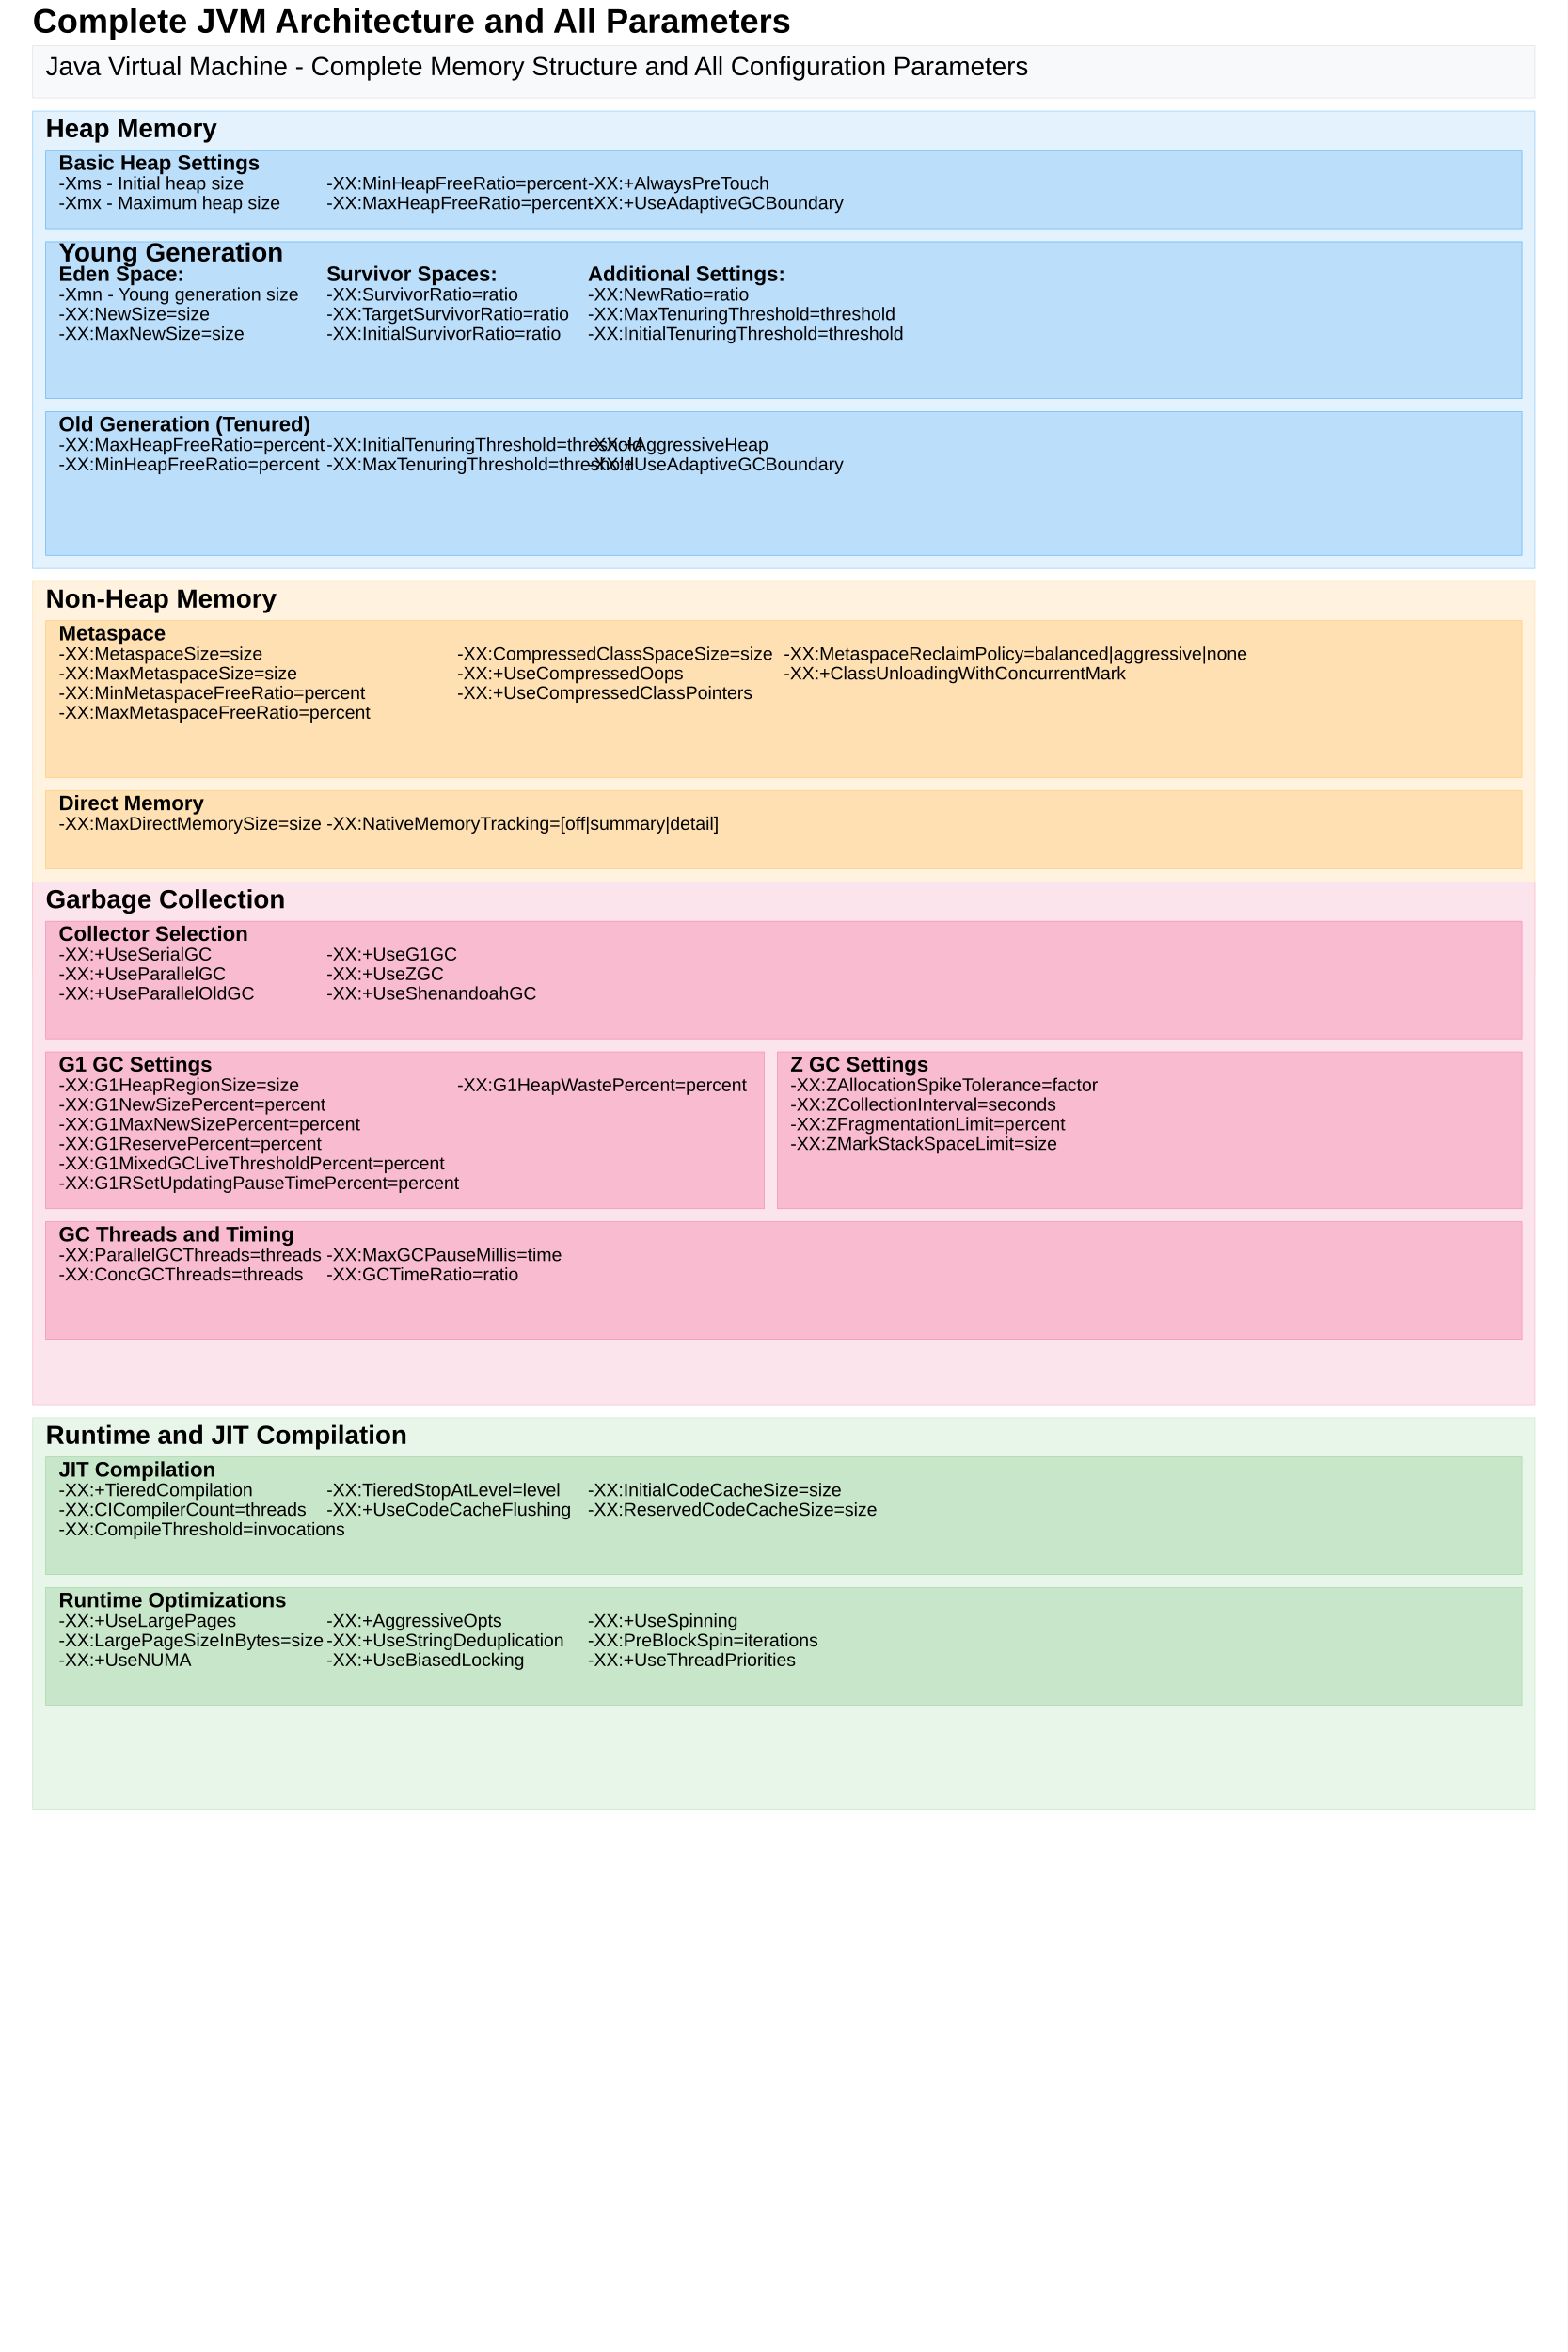
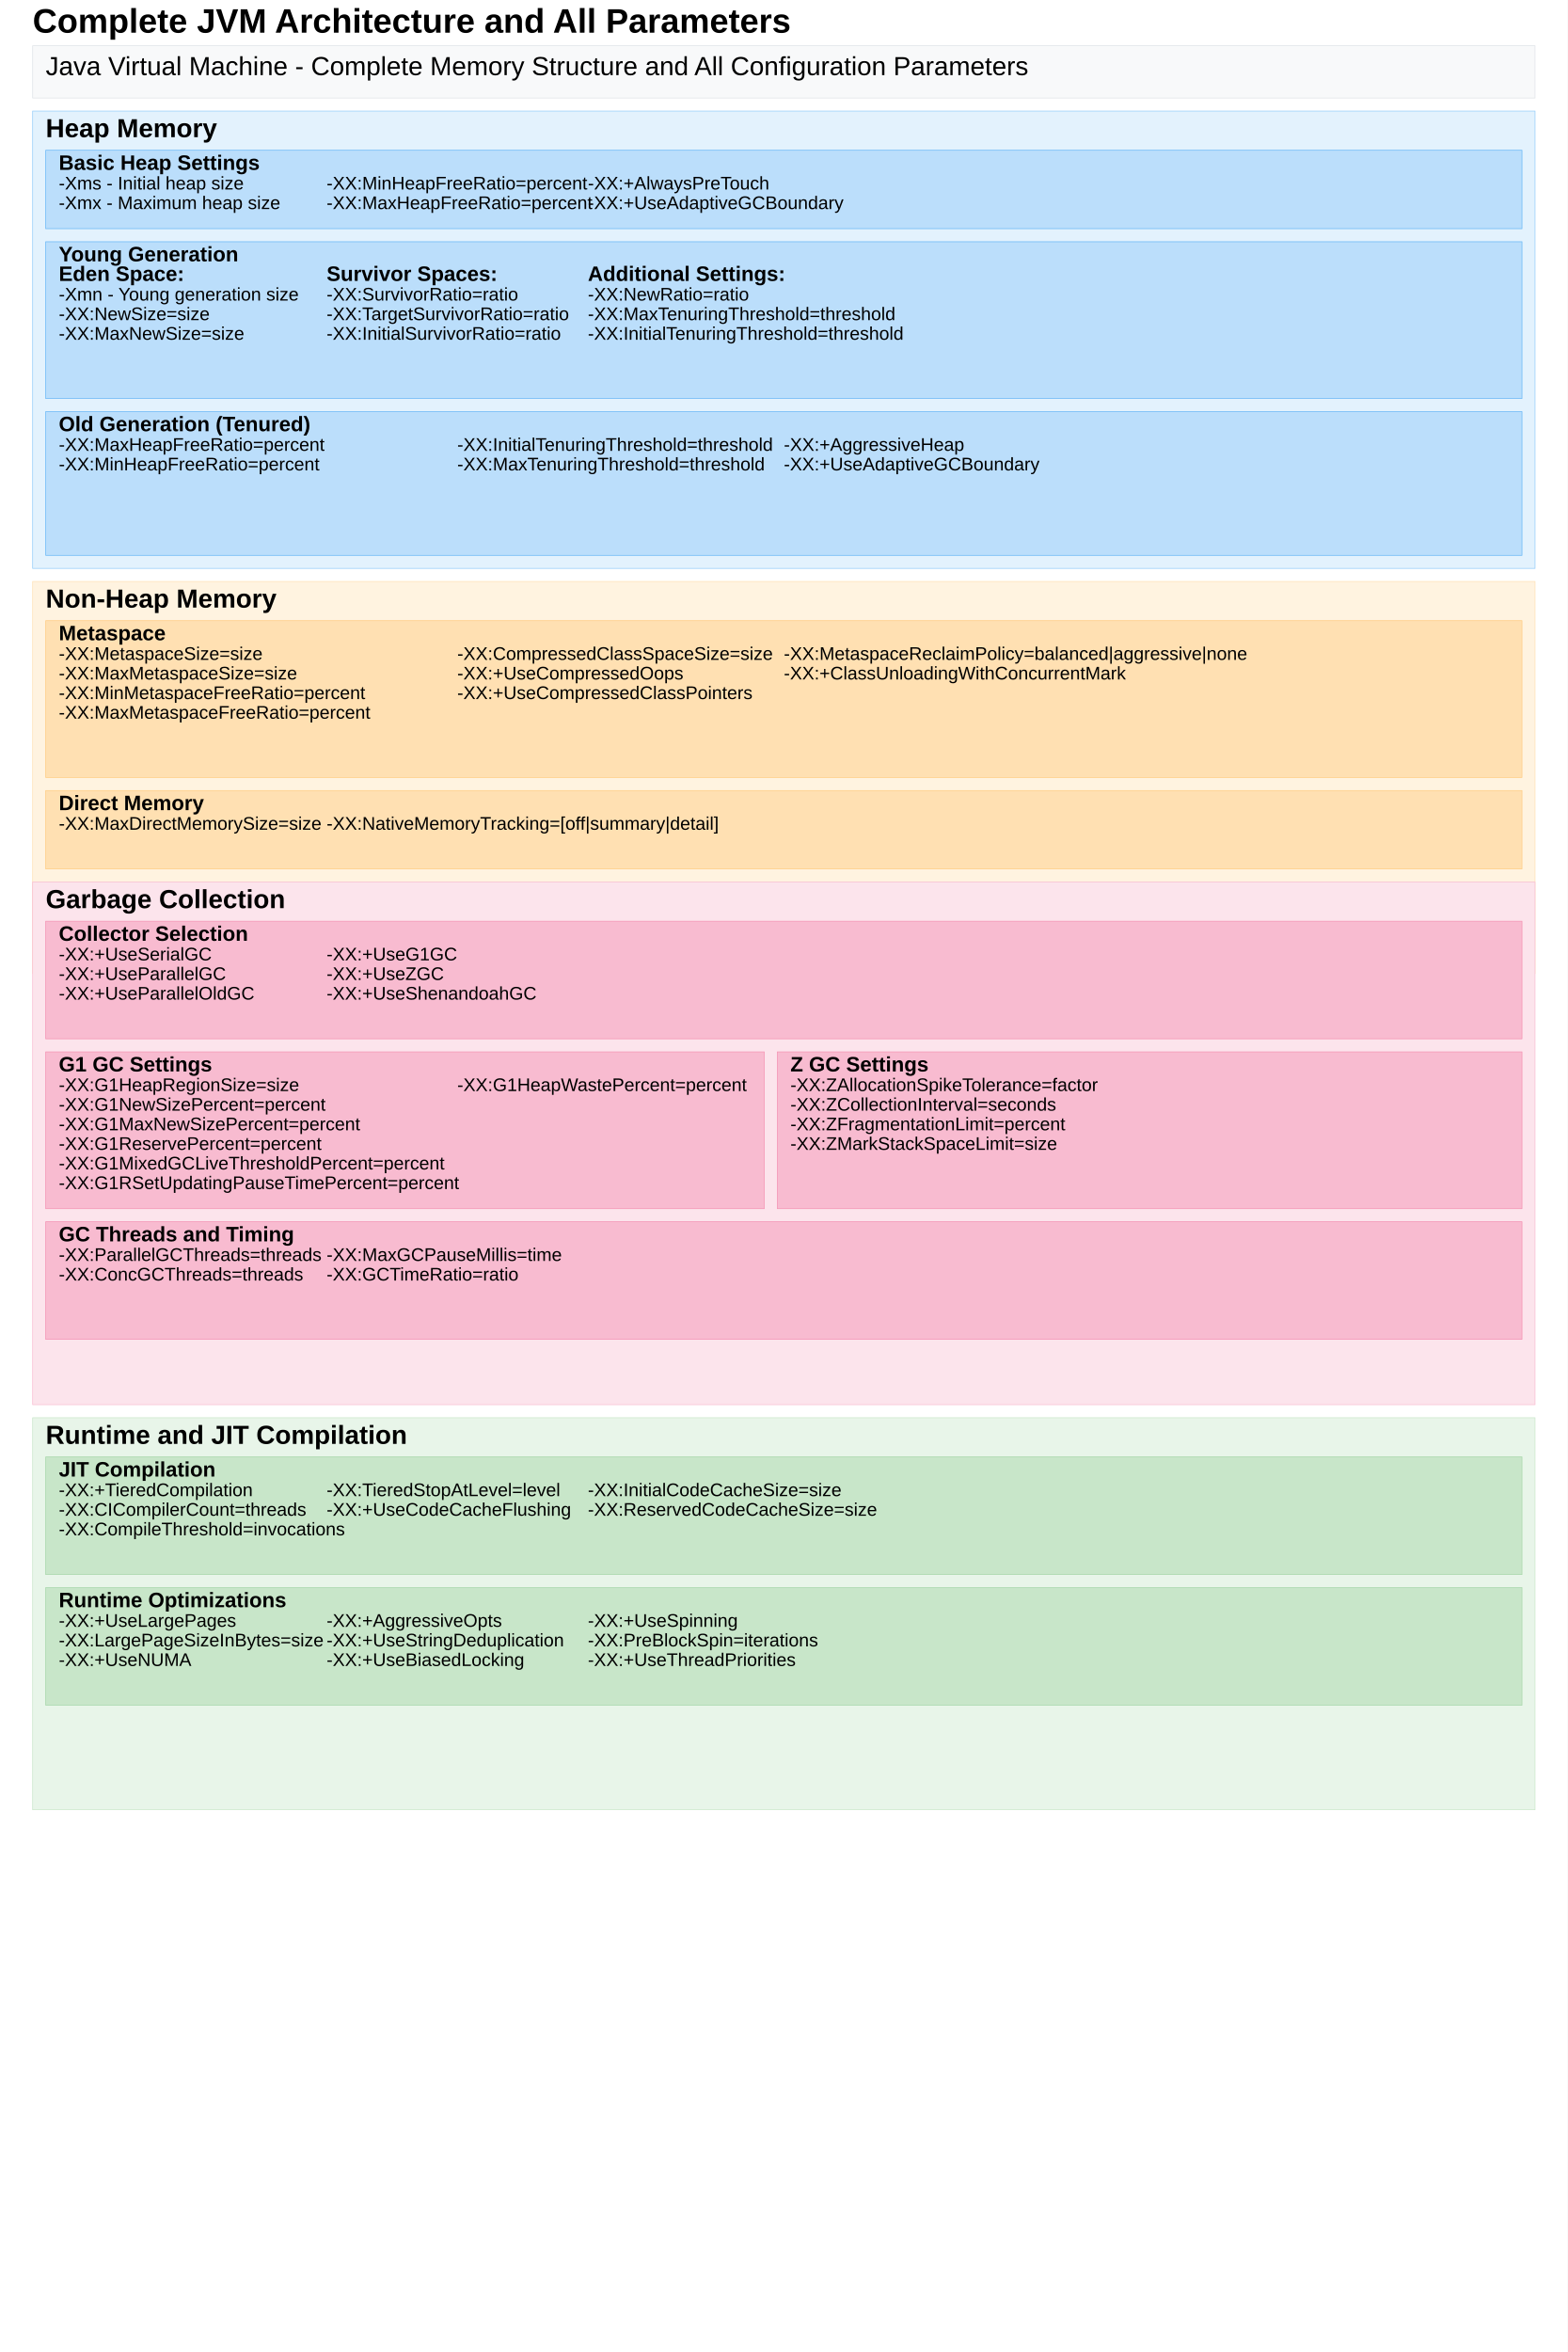
<svg xmlns="http://www.w3.org/2000/svg" viewBox="0 0 2400 3600">
  <rect x="0" y="0" width="2400" height="3600" fill="white" />
  <text x="50" y="50" font-family="Arial" font-size="52" font-weight="bold">Complete JVM Architecture and All Parameters</text>
  <rect x="50" y="70" width="2300" height="80" fill="#f8f9fa" stroke="#dee2e6" />
  <text x="70" y="115" font-family="Arial" font-size="40">Java Virtual Machine - Complete Memory Structure and All Configuration Parameters</text>
  <rect x="50" y="170" width="2300" height="700" fill="#e3f2fd" stroke="#90caf9" />
  <text x="70" y="210" font-family="Arial" font-size="40" font-weight="bold">Heap Memory</text>
  <rect x="70" y="230" width="2260" height="120" fill="#bbdefb" stroke="#64b5f6" />
  <text x="90" y="260" font-family="Arial" font-size="32" font-weight="bold">Basic Heap Settings</text>
  <text x="90" y="290" font-family="Arial" font-size="28">-Xms - Initial heap size</text>
  <text x="90" y="320" font-family="Arial" font-size="28">-Xmx - Maximum heap size</text>
  <text x="500" y="290" font-family="Arial" font-size="28">-XX:MinHeapFreeRatio=percent</text>
  <text x="500" y="320" font-family="Arial" font-size="28">-XX:MaxHeapFreeRatio=percent</text>
  <text x="900" y="290" font-family="Arial" font-size="28">-XX:+AlwaysPreTouch</text>
  <text x="900" y="320" font-family="Arial" font-size="28">-XX:+UseAdaptiveGCBoundary</text>
  <rect x="70" y="370" width="2260" height="240" fill="#bbdefb" stroke="#64b5f6" />
-   <text x="90" y="400" font-family="Arial" font-size="40" font-weight="bold">Young Generation</text>
+   <text x="90" y="400" font-family="Arial" font-size="32" font-weight="bold">Young Generation</text>
  <text x="90" y="430" font-family="Arial" font-size="32" font-weight="bold">Eden Space:</text>
  <text x="90" y="460" font-family="Arial" font-size="28">-Xmn - Young generation size</text>
  <text x="90" y="490" font-family="Arial" font-size="28">-XX:NewSize=size</text>
  <text x="90" y="520" font-family="Arial" font-size="28">-XX:MaxNewSize=size</text>
  <text x="500" y="430" font-family="Arial" font-size="32" font-weight="bold">Survivor Spaces:</text>
  <text x="500" y="460" font-family="Arial" font-size="28">-XX:SurvivorRatio=ratio</text>
  <text x="500" y="490" font-family="Arial" font-size="28">-XX:TargetSurvivorRatio=ratio</text>
  <text x="500" y="520" font-family="Arial" font-size="28">-XX:InitialSurvivorRatio=ratio</text>
  <text x="900" y="430" font-family="Arial" font-size="32" font-weight="bold">Additional Settings:</text>
  <text x="900" y="460" font-family="Arial" font-size="28">-XX:NewRatio=ratio</text>
  <text x="900" y="490" font-family="Arial" font-size="28">-XX:MaxTenuringThreshold=threshold</text>
  <text x="900" y="520" font-family="Arial" font-size="28">-XX:InitialTenuringThreshold=threshold</text>
  <rect x="70" y="630" width="2260" height="220" fill="#bbdefb" stroke="#64b5f6" />
  <text x="90" y="660" font-family="Arial" font-size="32" font-weight="bold">Old Generation (Tenured)</text>
  <text x="90" y="690" font-family="Arial" font-size="28">-XX:MaxHeapFreeRatio=percent</text>
  <text x="90" y="720" font-family="Arial" font-size="28">-XX:MinHeapFreeRatio=percent</text>
-   <text x="500" y="690" font-family="Arial" font-size="28">-XX:InitialTenuringThreshold=threshold</text>
-   <text x="500" y="720" font-family="Arial" font-size="28">-XX:MaxTenuringThreshold=threshold</text>
-   <text x="900" y="690" font-family="Arial" font-size="28">-XX:+AggressiveHeap</text>
-   <text x="900" y="720" font-family="Arial" font-size="28">-XX:+UseAdaptiveGCBoundary</text>
+   <text x="700" y="690" font-family="Arial" font-size="28">-XX:InitialTenuringThreshold=threshold</text>
+   <text x="700" y="720" font-family="Arial" font-size="28">-XX:MaxTenuringThreshold=threshold</text>
+   <text x="1200" y="690" font-family="Arial" font-size="28">-XX:+AggressiveHeap</text>
+   <text x="1200" y="720" font-family="Arial" font-size="28">-XX:+UseAdaptiveGCBoundary</text>
  <rect x="50" y="890" width="2300" height="600" fill="#fff3e0" stroke="#ffe0b2" />
  <text x="70" y="930" font-family="Arial" font-size="40" font-weight="bold">Non-Heap Memory</text>
  <rect x="70" y="950" width="2260" height="240" fill="#ffe0b2" stroke="#ffcc80" />
  <text x="90" y="980" font-family="Arial" font-size="32" font-weight="bold">Metaspace</text>
  <text x="90" y="1010" font-family="Arial" font-size="28">-XX:MetaspaceSize=size</text>
  <text x="90" y="1040" font-family="Arial" font-size="28">-XX:MaxMetaspaceSize=size</text>
  <text x="90" y="1070" font-family="Arial" font-size="28">-XX:MinMetaspaceFreeRatio=percent</text>
  <text x="90" y="1100" font-family="Arial" font-size="28">-XX:MaxMetaspaceFreeRatio=percent</text>
  <text x="700" y="1010" font-family="Arial" font-size="28">-XX:CompressedClassSpaceSize=size</text>
  <text x="700" y="1040" font-family="Arial" font-size="28">-XX:+UseCompressedOops</text>
  <text x="700" y="1070" font-family="Arial" font-size="28">-XX:+UseCompressedClassPointers</text>
  <text x="1200" y="1010" font-family="Arial" font-size="28">-XX:MetaspaceReclaimPolicy=balanced|aggressive|none</text>
  <text x="1200" y="1040" font-family="Arial" font-size="28">-XX:+ClassUnloadingWithConcurrentMark</text>
  <rect x="70" y="1210" width="2260" height="120" fill="#ffe0b2" stroke="#ffcc80" />
  <text x="90" y="1240" font-family="Arial" font-size="32" font-weight="bold">Direct Memory</text>
  <text x="90" y="1270" font-family="Arial" font-size="28">-XX:MaxDirectMemorySize=size</text>
  <text x="500" y="1270" font-family="Arial" font-size="28">-XX:NativeMemoryTracking=[off|summary|detail]</text>
  <rect x="50" y="1350" width="2300" height="800" fill="#fce4ec" stroke="#f8bbd0" />
  <text x="70" y="1390" font-family="Arial" font-size="40" font-weight="bold">Garbage Collection</text>
  <rect x="70" y="1410" width="2260" height="180" fill="#f8bbd0" stroke="#f48fb1" />
  <text x="90" y="1440" font-family="Arial" font-size="32" font-weight="bold">Collector Selection</text>
  <text x="90" y="1470" font-family="Arial" font-size="28">-XX:+UseSerialGC</text>
  <text x="90" y="1500" font-family="Arial" font-size="28">-XX:+UseParallelGC</text>
  <text x="90" y="1530" font-family="Arial" font-size="28">-XX:+UseParallelOldGC</text>
  <text x="500" y="1470" font-family="Arial" font-size="28">-XX:+UseG1GC</text>
  <text x="500" y="1500" font-family="Arial" font-size="28">-XX:+UseZGC</text>
  <text x="500" y="1530" font-family="Arial" font-size="28">-XX:+UseShenandoahGC</text>
  <rect x="70" y="1610" width="1100" height="240" fill="#f8bbd0" stroke="#f48fb1" />
  <text x="90" y="1640" font-family="Arial" font-size="32" font-weight="bold">G1 GC Settings</text>
  <text x="90" y="1670" font-family="Arial" font-size="28">-XX:G1HeapRegionSize=size</text>
  <text x="90" y="1700" font-family="Arial" font-size="28">-XX:G1NewSizePercent=percent</text>
  <text x="90" y="1730" font-family="Arial" font-size="28">-XX:G1MaxNewSizePercent=percent</text>
  <text x="90" y="1760" font-family="Arial" font-size="28">-XX:G1ReservePercent=percent</text>
  <text x="90" y="1790" font-family="Arial" font-size="28">-XX:G1MixedGCLiveThresholdPercent=percent</text>
  <text x="90" y="1820" font-family="Arial" font-size="28">-XX:G1RSetUpdatingPauseTimePercent=percent</text>
  <text x="700" y="1670" font-family="Arial" font-size="28">-XX:G1HeapWastePercent=percent</text>
  <rect x="1190" y="1610" width="1140" height="240" fill="#f8bbd0" stroke="#f48fb1" />
  <text x="1210" y="1640" font-family="Arial" font-size="32" font-weight="bold">Z GC Settings</text>
  <text x="1210" y="1670" font-family="Arial" font-size="28">-XX:ZAllocationSpikeTolerance=factor</text>
  <text x="1210" y="1700" font-family="Arial" font-size="28">-XX:ZCollectionInterval=seconds</text>
  <text x="1210" y="1730" font-family="Arial" font-size="28">-XX:ZFragmentationLimit=percent</text>
  <text x="1210" y="1760" font-family="Arial" font-size="28">-XX:ZMarkStackSpaceLimit=size</text>
  <rect x="70" y="1870" width="2260" height="180" fill="#f8bbd0" stroke="#f48fb1" />
  <text x="90" y="1900" font-family="Arial" font-size="32" font-weight="bold">GC Threads and Timing</text>
  <text x="90" y="1930" font-family="Arial" font-size="28">-XX:ParallelGCThreads=threads</text>
  <text x="90" y="1960" font-family="Arial" font-size="28">-XX:ConcGCThreads=threads</text>
  <text x="500" y="1930" font-family="Arial" font-size="28">-XX:MaxGCPauseMillis=time</text>
  <text x="500" y="1960" font-family="Arial" font-size="28">-XX:GCTimeRatio=ratio</text>
  <rect x="50" y="2170" width="2300" height="600" fill="#e8f5e9" stroke="#c8e6c9" />
  <text x="70" y="2210" font-family="Arial" font-size="40" font-weight="bold">Runtime and JIT Compilation</text>
  <rect x="70" y="2230" width="2260" height="180" fill="#c8e6c9" stroke="#a5d6a7" />
  <text x="90" y="2260" font-family="Arial" font-size="32" font-weight="bold">JIT Compilation</text>
  <text x="90" y="2290" font-family="Arial" font-size="28">-XX:+TieredCompilation</text>
  <text x="90" y="2320" font-family="Arial" font-size="28">-XX:CICompilerCount=threads</text>
  <text x="90" y="2350" font-family="Arial" font-size="28">-XX:CompileThreshold=invocations</text>
  <text x="500" y="2290" font-family="Arial" font-size="28">-XX:TieredStopAtLevel=level</text>
  <text x="500" y="2320" font-family="Arial" font-size="28">-XX:+UseCodeCacheFlushing</text>
  <text x="900" y="2290" font-family="Arial" font-size="28">-XX:InitialCodeCacheSize=size</text>
  <text x="900" y="2320" font-family="Arial" font-size="28">-XX:ReservedCodeCacheSize=size</text>
  <rect x="70" y="2430" width="2260" height="180" fill="#c8e6c9" stroke="#a5d6a7" />
  <text x="90" y="2460" font-family="Arial" font-size="32" font-weight="bold">Runtime Optimizations</text>
  <text x="90" y="2490" font-family="Arial" font-size="28">-XX:+UseLargePages</text>
  <text x="90" y="2520" font-family="Arial" font-size="28">-XX:LargePageSizeInBytes=size</text>
  <text x="90" y="2550" font-family="Arial" font-size="28">-XX:+UseNUMA</text>
  <text x="500" y="2490" font-family="Arial" font-size="28">-XX:+AggressiveOpts</text>
  <text x="500" y="2520" font-family="Arial" font-size="28">-XX:+UseStringDeduplication</text>
  <text x="500" y="2550" font-family="Arial" font-size="28">-XX:+UseBiasedLocking</text>
  <text x="900" y="2490" font-family="Arial" font-size="28">-XX:+UseSpinning</text>
  <text x="900" y="2520" font-family="Arial" font-size="28">-XX:PreBlockSpin=iterations</text>
  <text x="900" y="2550" font-family="Arial" font-size="28">-XX:+UseThreadPriorities</text>
</svg>
